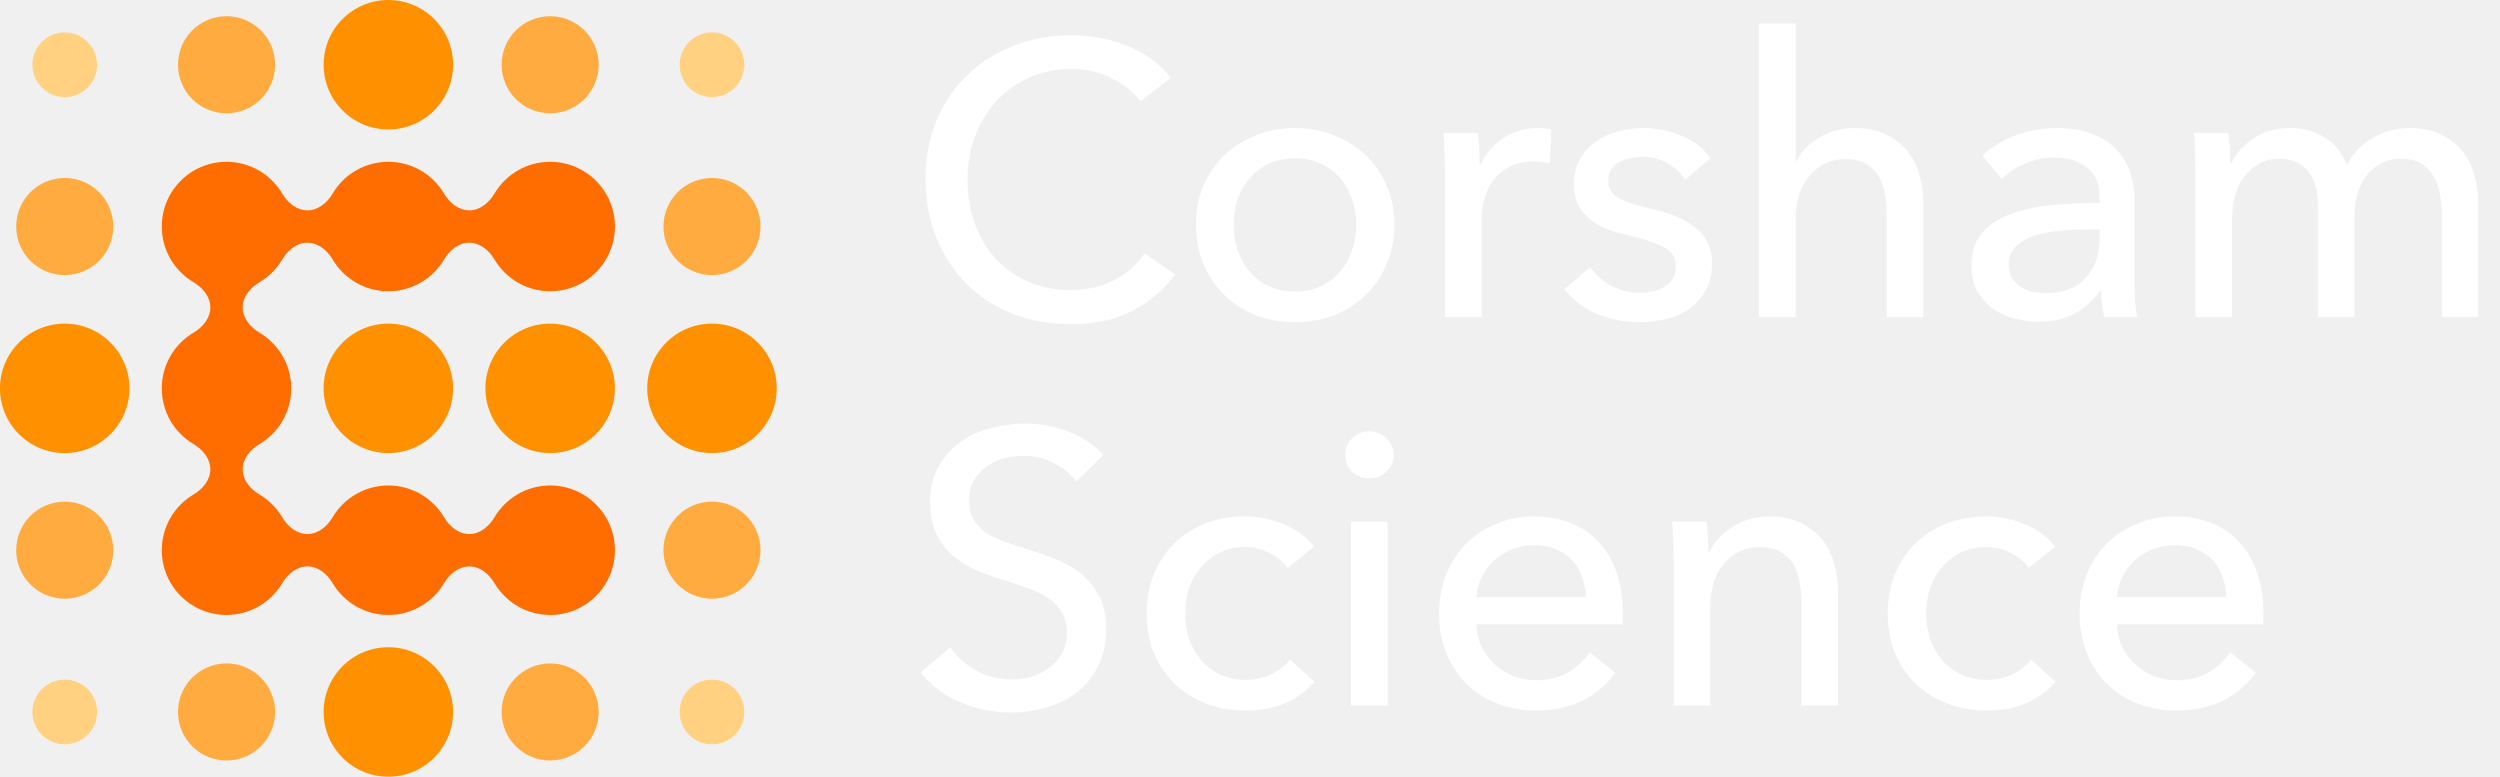
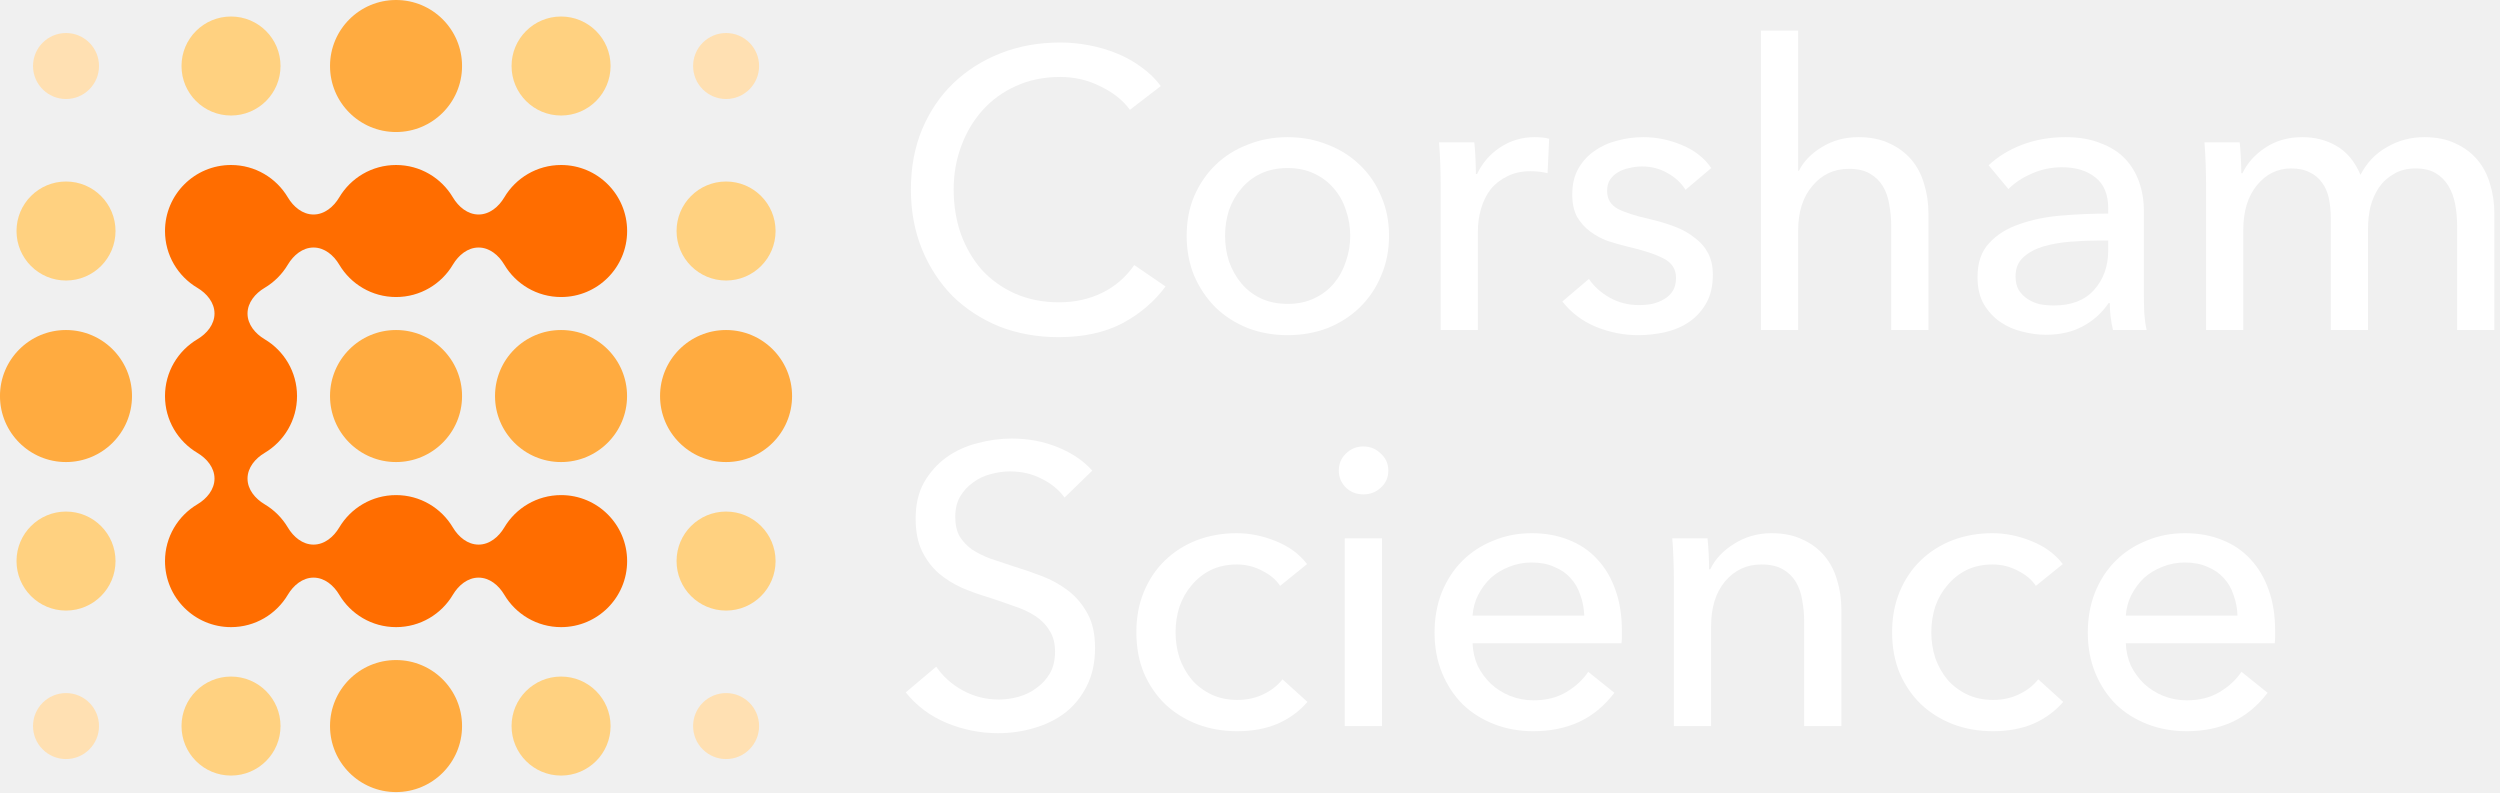
- <svg xmlns="http://www.w3.org/2000/svg" fill="none" height="32" viewBox="0 0 103 32" width="103">
-   <path d="m18.667 2.667c0 1.473-1.194 2.667-2.667 2.667-1.473 0-2.667-1.194-2.667-2.667s1.194-2.667 2.667-2.667c1.473 0 2.667 1.194 2.667 2.667z" fill="#ff9100" />
-   <path d="m5.333 16c0 1.473-1.194 2.667-2.667 2.667s-2.667-1.194-2.667-2.667 1.194-2.667 2.667-2.667 2.667 1.194 2.667 2.667z" fill="#ff9100" />
-   <path d="m18.667 16c0 1.473-1.194 2.667-2.667 2.667-1.473 0-2.667-1.194-2.667-2.667s1.194-2.667 2.667-2.667c1.473 0 2.667 1.194 2.667 2.667z" fill="#ff9100" />
-   <path d="m25.333 16c0 1.473-1.194 2.667-2.667 2.667-1.473 0-2.667-1.194-2.667-2.667s1.194-2.667 2.667-2.667c1.473 0 2.667 1.194 2.667 2.667z" fill="#ff9100" />
-   <path d="m32 16c0 1.473-1.194 2.667-2.667 2.667-1.473 0-2.667-1.194-2.667-2.667s1.194-2.667 2.667-2.667c1.473 0 2.667 1.194 2.667 2.667z" fill="#ff9100" />
-   <path d="m18.667 29.333c0 1.473-1.194 2.667-2.667 2.667-1.473 0-2.667-1.194-2.667-2.667 0-1.473 1.194-2.667 2.667-2.667 1.473 0 2.667 1.194 2.667 2.667z" fill="#ff9100" />
-   <path d="m11.334 2.667c0 1.105-.895 2-2 2-1.105 0-2-.895-2-2s.895-2 2-2c1.105 0 2 .895 2 2z" fill="#ffab40" />
-   <path d="m24.666 2.667c0 1.105-.895 2-2 2s-2-.895-2-2 .895-2 2-2 2 .895 2 2z" fill="#ffab40" />
-   <path d="m4.667 9.333c0 1.105-.895 2-2 2s-2-.895-2-2c0-1.105.895-2 2-2s2 .895 2 2z" fill="#ffab40" />
-   <path d="m31.334 9.333c0 1.105-.895 2-2 2s-2-.895-2-2c0-1.105.895-2 2-2s2 .895 2 2z" fill="#ffab40" />
-   <path d="m4.667 22.667c0 1.105-.895 2-2 2s-2-.895-2-2c0-1.105.895-2 2-2s2 .895 2 2z" fill="#ffab40" />
-   <path d="m31.334 22.667c0 1.105-.895 2-2 2s-2-.895-2-2c0-1.105.895-2 2-2s2 .895 2 2z" fill="#ffab40" />
-   <path d="m11.334 29.333c0 1.105-.895 2-2 2-1.105 0-2-.895-2-2 0-1.105.895-2 2-2 1.105 0 2 .895 2 2z" fill="#ffab40" />
-   <path d="m24.666 29.333c0 1.105-.895 2-2 2s-2-.895-2-2c0-1.105.895-2 2-2s2 .895 2 2z" fill="#ffab40" />
-   <path d="m4 2.667c0 .736-.597 1.333-1.333 1.333s-1.333-.597-1.333-1.333.597-1.333 1.333-1.333 1.333.597 1.333 1.333z" fill="#ffd180" />
-   <path d="m30.667 2.667c0 .736-.597 1.333-1.333 1.333-.736 0-1.333-.597-1.333-1.333s.597-1.333 1.333-1.333c.736 0 1.333.597 1.333 1.333z" fill="#ffd180" />
-   <path d="m4 29.333c0 .736-.597 1.333-1.333 1.333s-1.333-.597-1.333-1.333c0-.736.597-1.333 1.333-1.333s1.333.597 1.333 1.333z" fill="#ffd180" />
-   <path d="m30.667 29.333c0 .736-.597 1.333-1.333 1.333-.736 0-1.333-.597-1.333-1.333 0-.736.597-1.333 1.333-1.333.736 0 1.333.597 1.333 1.333z" fill="#ffd180" />
-   <path d="m12.666 10c-.442 0-.812.311-1.038.691-.229.386-.552.709-.938.938-.38.225-.691.596-.691 1.038 0 .442.311.812.691 1.038.784.465 1.309 1.319 1.309 2.296s-.525 1.831-1.309 2.296c-.38.225-.691.596-.691 1.038 0 .442.311.812.691 1.038.386.229.709.552.938.938.225.38.596.691 1.038.691s.812-.311 1.038-.691c.464-.784 1.319-1.309 2.296-1.309.977 0 1.831.525 2.296 1.309.225.38.596.691 1.038.691.442 0 .812-.311 1.038-.691.465-.783 1.319-1.309 2.296-1.309 1.473 0 2.667 1.194 2.667 2.667 0 1.473-1.194 2.667-2.667 2.667-.977 0-1.831-.525-2.296-1.309-.225-.38-.596-.691-1.038-.691-.442 0-.813.311-1.038.691-.464.783-1.319 1.309-2.296 1.309-.977 0-1.831-.525-2.296-1.309-.225-.38-.596-.691-1.038-.691s-.812.311-1.038.691c-.465.784-1.319 1.309-2.296 1.309-1.473 0-2.667-1.194-2.667-2.667 0-.977.525-1.831 1.309-2.296.38-.225.691-.596.691-1.038 0-.442-.311-.812-.691-1.038-.784-.465-1.309-1.319-1.309-2.296s.525-1.831 1.309-2.296c.38-.225.691-.596.691-1.038 0-.442-.311-.812-.691-1.038-.784-.465-1.309-1.319-1.309-2.296 0-1.473 1.194-2.667 2.667-2.667.977 0 1.831.525 2.296 1.309.225.38.596.691 1.038.691s.812-.311 1.038-.691c.464-.784 1.319-1.309 2.296-1.309.977 0 1.831.525 2.296 1.309.225.38.596.691 1.038.691.442 0 .812-.311 1.038-.691.465-.784 1.319-1.309 2.296-1.309 1.473 0 2.667 1.194 2.667 2.667 0 1.473-1.194 2.667-2.667 2.667-.977 0-1.831-.525-2.296-1.309-.225-.38-.596-.691-1.038-.691-.442 0-.813.311-1.038.691-.464.784-1.319 1.309-2.296 1.309-.977 0-1.831-.525-2.296-1.309-.225-.38-.596-.691-1.038-.691z" fill="#ff6d00" />
+ <svg xmlns="http://www.w3.org/2000/svg" fill="none" height="32" viewBox="0 0 101 32" width="101">
+   <path d="m18.667 2.667c0 1.473-1.194 2.667-2.667 2.667-1.473 0-2.667-1.194-2.667-2.667s1.194-2.667 2.667-2.667c1.473 0 2.667 1.194 2.667 2.667z" fill="#ffab40" />
+   <path d="m5.333 16c0 1.473-1.194 2.667-2.667 2.667s-2.667-1.194-2.667-2.667 1.194-2.667 2.667-2.667 2.667 1.194 2.667 2.667z" fill="#ffab40" />
+   <path d="m18.667 16c0 1.473-1.194 2.667-2.667 2.667-1.473 0-2.667-1.194-2.667-2.667s1.194-2.667 2.667-2.667c1.473 0 2.667 1.194 2.667 2.667z" fill="#ffab40" />
+   <path d="m25.333 16c0 1.473-1.194 2.667-2.667 2.667-1.473 0-2.667-1.194-2.667-2.667s1.194-2.667 2.667-2.667c1.473 0 2.667 1.194 2.667 2.667z" fill="#ffab40" />
+   <path d="m32 16c0 1.473-1.194 2.667-2.667 2.667-1.473 0-2.667-1.194-2.667-2.667s1.194-2.667 2.667-2.667c1.473 0 2.667 1.194 2.667 2.667z" fill="#ffab40" />
+   <path d="m18.667 29.333c0 1.473-1.194 2.667-2.667 2.667-1.473 0-2.667-1.194-2.667-2.667 0-1.473 1.194-2.667 2.667-2.667 1.473 0 2.667 1.194 2.667 2.667z" fill="#ffab40" />
+   <path d="m11.333 2.667c0 1.105-.895 2-2 2-1.105 0-2-.895-2-2s.895-2 2-2c1.105 0 2.0.895 2 2z" fill="#ffd180" />
+   <path d="m24.667 2.667c0 1.105-.895 2-2 2-1.105 0-2-.895-2-2s.895-2 2-2c1.105 0 2 .895 2 2z" fill="#ffd180" />
+   <path d="m4.667 9.333c0 1.105-.895 2-2 2s-2-.895-2-2c0-1.105.895-2 2-2s2 .895 2 2z" fill="#ffd180" />
+   <path d="m31.333 9.333c0 1.105-.895 2-2 2-1.105 0-2-.895-2-2 0-1.105.895-2 2-2 1.105 0 2 .895 2 2z" fill="#ffd180" />
+   <path d="m4.667 22.667c0 1.105-.895 2-2 2s-2-.895-2-2c0-1.105.895-2 2-2s2 .895 2 2z" fill="#ffd180" />
+   <path d="m31.333 22.667c0 1.105-.895 2-2 2-1.105 0-2-.895-2-2 0-1.105.895-2 2-2 1.105 0 2 .895 2 2z" fill="#ffd180" />
+   <path d="m11.333 29.333c0 1.105-.895 2-2 2-1.105 0-2-.895-2-2 0-1.105.895-2 2-2 1.105 0 2.0.895 2 2z" fill="#ffd180" />
+   <path d="m24.667 29.333c0 1.105-.895 2-2 2-1.105 0-2-.895-2-2 0-1.105.895-2 2-2 1.105 0 2 .895 2 2z" fill="#ffd180" />
+   <path d="m4 2.667c0 .736-.597 1.333-1.333 1.333s-1.333-.597-1.333-1.333.597-1.333 1.333-1.333 1.333.597 1.333 1.333z" fill="#ffe0b2" />
+   <path d="m30.667 2.667c0 .736-.597 1.333-1.333 1.333-.736 0-1.333-.597-1.333-1.333s.597-1.333 1.333-1.333c.736 0 1.333.597 1.333 1.333z" fill="#ffe0b2" />
+   <path d="m4 29.333c0 .736-.597 1.333-1.333 1.333s-1.333-.597-1.333-1.333c0-.736.597-1.333 1.333-1.333s1.333.597 1.333 1.333z" fill="#ffe0b2" />
+   <path d="m30.667 29.333c0 .736-.597 1.333-1.333 1.333-.736 0-1.333-.597-1.333-1.333 0-.736.597-1.333 1.333-1.333.736 0 1.333.597 1.333 1.333z" fill="#ffe0b2" />
+   <path d="m12.667 10c-.442 0-.812.311-1.038.691-.229.386-.552.709-.938.938-.38.225-.691.596-.691 1.038 0 .442.311.812.691 1.038.784.465 1.309 1.319 1.309 2.296s-.525 1.831-1.309 2.296c-.38.225-.691.596-.691 1.038 0 .442.311.812.691 1.038.386.229.709.552.938.938.225.38.596.691 1.038.691.442 0 .812-.311 1.038-.691.465-.784 1.319-1.309 2.296-1.309.977 0 1.831.525 2.296 1.309.225.38.596.691 1.038.691.442 0 .812-.311 1.038-.691.464-.784 1.319-1.309 2.296-1.309 1.473 0 2.667 1.194 2.667 2.667 0 1.473-1.194 2.667-2.667 2.667-.977 0-1.831-.525-2.296-1.309-.225-.38-.596-.691-1.038-.691-.442 0-.812.311-1.038.691-.464.784-1.319 1.309-2.296 1.309-.977 0-1.831-.525-2.296-1.309-.225-.38-.596-.691-1.038-.691-.442 0-.812.311-1.038.691-.465.784-1.319 1.309-2.296 1.309-1.473 0-2.667-1.194-2.667-2.667 0-.977.525-1.831 1.309-2.296.38-.225.691-.596.691-1.038 0-.442-.311-.812-.691-1.038-.784-.465-1.309-1.319-1.309-2.296s.525-1.831 1.309-2.296c.38-.225.691-.596.691-1.038 0-.442-.311-.812-.691-1.038-.784-.464-1.309-1.319-1.309-2.296 0-1.473 1.194-2.667 2.667-2.667.977 0 1.831.525 2.296 1.309.225.38.596.691 1.038.691s.812-.311 1.038-.691c.464-.784 1.319-1.309 2.296-1.309.977 0 1.831.525 2.296 1.309.225.38.596.691 1.038.691.442 0 .812-.311 1.038-.691.464-.784 1.319-1.309 2.296-1.309 1.473 0 2.667 1.194 2.667 2.667 0 1.473-1.194 2.667-2.667 2.667-.977 0-1.831-.525-2.296-1.309-.225-.38-.596-.691-1.038-.691-.442 0-.812.311-1.038.691-.464.784-1.319 1.309-2.296 1.309-.977 0-1.831-.525-2.296-1.309-.225-.38-.596-.691-1.038-.691z" fill="#ff6d00" />
  <g fill="#fff">
-     <path d="m48.421 11.307c-.448.608-1.029 1.104-1.744 1.488-.715.373-1.573.56-2.576.56-.864 0-1.664-.144-2.4-.432-.725-.299-1.355-.709-1.888-1.232-.523-.533-.933-1.163-1.232-1.888-.299-.736-.448-1.541-.448-2.416 0-.885.149-1.691.448-2.416.309-.736.731-1.36 1.264-1.872.544-.523 1.184-.928 1.92-1.216s1.536-.432 2.4-.432c.384 0 .773.037 1.168.112.395.075.773.187 1.136.336.363.149.693.336.992.56.299.213.555.464.768.752l-1.248.96c-.277-.384-.672-.699-1.184-.944-.501-.256-1.045-.384-1.632-.384-.661 0-1.259.123-1.792.368-.523.235-.971.56-1.344.976s-.661.901-.864 1.456c-.203.544-.304 1.125-.304 1.744 0 .64.096 1.237.288 1.792.203.555.485 1.04.848 1.456.373.405.821.725 1.344.96.533.235 1.125.352 1.776.352.64 0 1.221-.128 1.744-.384s.955-.629 1.296-1.12z" />
-     <path d="m57.45 9.259c0 .587-.107 1.125-.32 1.616-.203.491-.491.917-.864 1.28-.363.352-.795.629-1.296.832-.501.192-1.04.288-1.616.288s-1.115-.096-1.616-.288c-.501-.203-.933-.48-1.296-.832-.363-.363-.651-.789-.864-1.28-.203-.491-.304-1.029-.304-1.616 0-.587.101-1.12.304-1.6.213-.491.501-.912.864-1.264.363-.352.795-.624 1.296-.816.501-.203 1.04-.304 1.616-.304s1.115.101 1.616.304c.501.192.933.464 1.296.816.373.352.661.773.864 1.264.213.48.32 1.013.32 1.6zm-1.568 0c0-.363-.059-.709-.176-1.04-.107-.331-.267-.619-.48-.864-.213-.256-.48-.459-.8-.608-.309-.149-.667-.224-1.072-.224-.405 0-.768.075-1.088.224-.309.149-.571.352-.784.608-.213.245-.379.533-.496.864-.107.331-.16.677-.16 1.04 0 .363.053.709.16 1.04.117.331.283.624.496.88.213.256.475.459.784.608.32.149.683.224 1.088.224.405 0 .763-.075 1.072-.224.32-.149.587-.352.8-.608.213-.256.373-.549.48-.88.117-.331.176-.677.176-1.04z" />
-     <path d="m59.535 7.115c0-.203-.005-.464-.016-.784-.011-.32-.027-.603-.048-.848h1.424c.021.192.037.416.048.672.011.245.016.448.016.608h.048c.213-.448.523-.805.928-1.072.416-.277.88-.416 1.392-.416.235 0 .432.021.592.064l-.064 1.392c-.213-.053-.443-.08-.688-.08-.363 0-.677.069-.944.208-.267.128-.491.304-.672.528-.171.224-.299.485-.384.784-.085.288-.128.592-.128.912v3.984h-1.504z" />
-     <path d="m69.428 7.403c-.171-.277-.411-.501-.72-.672-.309-.181-.656-.272-1.04-.272-.171 0-.341.021-.512.064-.171.032-.325.091-.464.176-.128.075-.235.176-.32.304-.075.117-.112.267-.112.448 0 .32.144.56.432.72.288.149.72.288 1.296.416.363.085.699.187 1.008.304.309.117.576.267.8.448.235.171.416.379.544.624s.192.533.192.864c0 .448-.085.827-.256 1.136-.171.309-.4.565-.688.768-.277.192-.597.331-.96.416-.363.085-.736.128-1.12.128-.576 0-1.141-.112-1.696-.336-.544-.224-.997-.565-1.36-1.024l1.072-.912c.203.299.48.549.832.752.363.203.757.304 1.184.304.192 0 .373-.016.544-.048.181-.043.341-.107.48-.192.149-.085.267-.197.352-.336.085-.139.128-.315.128-.528 0-.352-.171-.613-.512-.784-.331-.171-.821-.331-1.472-.48-.256-.064-.517-.139-.784-.224-.256-.096-.491-.224-.704-.384-.213-.16-.389-.357-.528-.592-.128-.245-.192-.544-.192-.896 0-.405.08-.752.24-1.04.171-.299.389-.539.656-.72.267-.192.571-.331.912-.416.341-.096.693-.144 1.056-.144.544 0 1.067.107 1.568.32.512.213.907.523 1.184.928z" />
-     <path d="m74.01 6.635c.181-.373.491-.693.928-.96.437-.267.928-.4 1.472-.4.491 0 .912.085 1.264.256.352.16.645.379.88.656.235.277.405.603.512.976.117.373.176.773.176 1.2v4.704h-1.504v-4.192c0-.309-.027-.603-.08-.88-.043-.277-.128-.523-.256-.736-.128-.213-.304-.384-.528-.512-.213-.128-.496-.192-.848-.192-.597 0-1.088.229-1.472.688-.384.448-.576 1.051-.576 1.808v4.016h-1.504v-12.096h1.504v5.664z" />
-     <path d="m86.505 8.155c0-.565-.171-.981-.512-1.248-.341-.277-.795-.416-1.36-.416-.427 0-.832.085-1.216.256-.373.16-.688.368-.944.624l-.8-.96c.373-.352.827-.629 1.36-.832.544-.203 1.125-.304 1.744-.304.544 0 1.013.08 1.408.24.405.149.736.357.992.624.256.267.448.581.576.944.128.363.192.752.192 1.168v3.312c0 .256.005.528.016.816.021.277.053.507.096.688h-1.36c-.085-.363-.128-.725-.128-1.088h-.048c-.277.405-.629.72-1.056.944-.416.224-.912.336-1.488.336-.299 0-.613-.043-.944-.128-.32-.075-.613-.203-.88-.384-.267-.181-.491-.421-.672-.72-.171-.299-.256-.667-.256-1.104 0-.576.155-1.029.464-1.36.309-.341.715-.597 1.216-.768.501-.181 1.067-.299 1.696-.352.629-.053 1.264-.08 1.904-.08zm-.368 1.296c-.373 0-.763.016-1.168.048-.395.032-.757.096-1.088.192-.32.096-.587.24-.8.432-.213.192-.32.448-.32.768 0 .224.043.411.128.56.096.149.219.272.368.368.149.096.315.165.496.208.181.032.368.048.56.048.704 0 1.243-.208 1.616-.624.384-.427.576-.96.576-1.6v-.4z" />
-     <path d="m91.929 6.731c.192-.405.496-.747.912-1.024.427-.288.928-.432 1.504-.432.512 0 .971.117 1.376.352.416.235.741.624.976 1.168.256-.491.613-.864 1.072-1.12.459-.267.96-.4 1.504-.4.491 0 .912.085 1.264.256.352.16.646.379.88.656.235.277.406.603.512.976.118.373.176.773.176 1.2v4.704h-1.504v-4.208c0-.309-.026-.603-.08-.88-.053-.277-.144-.523-.272-.736-.128-.213-.298-.384-.512-.512-.213-.128-.485-.192-.816-.192-.341 0-.635.075-.88.224-.245.139-.448.325-.608.56-.149.224-.261.48-.336.768-.064.288-.096.581-.096.88v4.096h-1.504v-4.512c0-.299-.027-.571-.08-.816-.053-.245-.144-.453-.272-.624-.128-.181-.293-.32-.496-.416-.203-.107-.453-.16-.752-.16-.555 0-1.019.229-1.392.688-.363.448-.544 1.051-.544 1.808v4.032h-1.504v-5.952c0-.203-.005-.464-.016-.784-.011-.32-.027-.603-.048-.848h1.424c.021.192.037.411.048.656.011.235.016.432.016.592z" />
-     <path d="m44.341 19.835c-.224-.309-.528-.56-.912-.752-.384-.203-.816-.304-1.296-.304-.256 0-.517.037-.784.112-.256.064-.491.176-.704.336-.213.149-.389.341-.528.576-.128.224-.192.496-.192.816 0 .309.059.571.176.784.128.203.293.379.496.528.213.139.459.261.736.368.288.096.592.197.912.304.384.117.773.251 1.168.4.395.149.752.347 1.072.592.32.245.581.555.784.928.203.363.304.827.304 1.392 0 .587-.112 1.099-.336 1.536-.213.427-.501.784-.864 1.072-.363.277-.784.485-1.264.624-.469.139-.955.208-1.456.208-.715 0-1.408-.139-2.08-.416-.661-.277-1.211-.688-1.648-1.232l1.232-1.04c.267.395.624.715 1.072.96.448.245.933.368 1.456.368.267 0 .533-.037.8-.112.267-.075.507-.192.72-.352.224-.16.405-.357.544-.592.139-.245.208-.539.208-.88 0-.341-.075-.624-.224-.848-.139-.235-.331-.432-.576-.592s-.533-.293-.864-.4c-.32-.117-.661-.235-1.024-.352-.363-.107-.72-.235-1.072-.384-.352-.16-.667-.357-.944-.592-.277-.245-.501-.544-.672-.896s-.256-.789-.256-1.312c0-.565.112-1.051.336-1.456.235-.405.533-.741.896-1.008.373-.267.789-.459 1.248-.576.469-.128.939-.192 1.408-.192.661 0 1.28.117 1.856.352.576.235 1.04.549 1.392.944z" />
-     <path d="m53.051 23.403c-.16-.245-.4-.448-.72-.608-.32-.171-.661-.256-1.024-.256-.395 0-.747.075-1.056.224-.299.149-.555.352-.768.608-.213.245-.379.533-.496.864-.107.331-.16.677-.16 1.04 0 .363.053.709.16 1.04.117.331.283.624.496.88.213.245.475.443.784.592.309.149.661.224 1.056.224.384 0 .731-.075 1.04-.224.32-.149.581-.352.784-.608l1.008.912c-.32.373-.72.667-1.2.88-.48.203-1.024.304-1.632.304-.587 0-1.131-.096-1.632-.288-.491-.192-.917-.459-1.28-.8-.363-.352-.651-.773-.864-1.264-.203-.491-.304-1.04-.304-1.648 0-.597.101-1.141.304-1.632.203-.491.485-.912.848-1.264.363-.352.789-.624 1.28-.816.501-.192 1.04-.288 1.616-.288.533 0 1.061.107 1.584.32.533.213.955.523 1.264.928z" />
-     <path d="m57.165 29.067h-1.504v-7.584h1.504zm.256-10.32c0 .277-.101.507-.304.688-.192.181-.427.272-.704.272-.277 0-.512-.091-.704-.272-.192-.192-.288-.421-.288-.688 0-.277.096-.507.288-.688.192-.192.427-.288.704-.288.277 0 .512.096.704.288.203.181.304.411.304.688z" />
-     <path d="m65.338 24.603c-.011-.299-.064-.576-.16-.832-.085-.267-.219-.496-.4-.688-.171-.192-.389-.341-.656-.448-.256-.117-.56-.176-.912-.176-.32 0-.624.059-.912.176-.277.107-.523.256-.736.448-.203.192-.373.421-.512.688-.128.256-.203.533-.224.832zm1.52.608v.256c0 .085-.005.171-.016.256h-6.016c.011.32.08.624.208.912.139.277.32.523.544.736.224.203.48.363.768.48.299.117.613.176.944.176.512 0 .955-.112 1.328-.336.373-.224.667-.496.88-.816l1.056.848c-.405.533-.885.928-1.44 1.184-.544.245-1.152.368-1.824.368-.576 0-1.109-.096-1.6-.288-.491-.192-.912-.459-1.264-.8-.352-.352-.629-.773-.832-1.264-.203-.491-.304-1.035-.304-1.632 0-.587.096-1.125.288-1.616.203-.501.48-.928.832-1.28s.768-.624 1.248-.816c.48-.203.997-.304 1.552-.304.555 0 1.056.091 1.504.272.459.181.843.443 1.152.784.32.341.565.757.736 1.248.171.48.256 1.024.256 1.632z" />
-     <path d="m70.317 21.483c.021.192.037.411.048.656.011.235.016.432.016.592h.048c.096-.203.224-.389.384-.56.171-.181.363-.336.576-.464.213-.139.448-.245.704-.32.256-.075.523-.112.8-.112.491 0 .912.085 1.264.256.352.16.645.379.88.656.235.277.405.603.512.976.117.373.176.773.176 1.2v4.704h-1.504v-4.208c0-.309-.027-.603-.08-.88-.043-.277-.128-.523-.256-.736-.128-.213-.304-.384-.528-.512s-.512-.192-.864-.192c-.597 0-1.088.229-1.472.688-.373.448-.56 1.051-.56 1.808v4.032h-1.504v-5.952c0-.203-.005-.464-.016-.784-.011-.32-.027-.603-.048-.848z" />
-     <path d="m83.582 23.403c-.16-.245-.4-.448-.72-.608-.32-.171-.661-.256-1.024-.256-.395 0-.747.075-1.056.224-.299.149-.555.352-.768.608-.213.245-.379.533-.496.864-.107.331-.16.677-.16 1.04 0 .363.053.709.16 1.04.117.331.283.624.496.88.213.245.475.443.784.592.309.149.661.224 1.056.224.384 0 .731-.075 1.04-.224.32-.149.581-.352.784-.608l1.008.912c-.32.373-.72.667-1.2.88-.48.203-1.024.304-1.632.304-.587 0-1.131-.096-1.632-.288-.491-.192-.917-.459-1.28-.8-.363-.352-.651-.773-.864-1.264-.203-.491-.304-1.04-.304-1.648 0-.597.101-1.141.304-1.632.203-.491.485-.912.848-1.264.363-.352.789-.624 1.28-.816.501-.192 1.04-.288 1.616-.288.533 0 1.061.107 1.584.32.533.213.955.523 1.264.928z" />
-     <path d="m91.728 24.603c-.011-.299-.064-.576-.16-.832-.085-.267-.219-.496-.4-.688-.171-.192-.389-.341-.656-.448-.256-.117-.56-.176-.912-.176-.32 0-.624.059-.912.176-.277.107-.523.256-.736.448-.203.192-.373.421-.512.688-.128.256-.203.533-.224.832zm1.52.608v.256c0 .085-.005.171-.016.256h-6.016c.011.32.08.624.208.912.139.277.32.523.544.736.224.203.48.363.768.48.299.117.613.176.944.176.512 0 .955-.112 1.328-.336.373-.224.667-.496.88-.816l1.056.848c-.405.533-.885.928-1.44 1.184-.544.245-1.152.368-1.824.368-.576 0-1.109-.096-1.6-.288-.491-.192-.912-.459-1.264-.8-.352-.352-.629-.773-.832-1.264-.203-.491-.304-1.035-.304-1.632 0-.587.096-1.125.288-1.616.203-.501.48-.928.832-1.28s.768-.624 1.248-.816c.48-.203.997-.304 1.552-.304.555 0 1.056.091 1.504.272.459.181.843.443 1.152.784.32.341.565.757.736 1.248.171.48.256 1.024.256 1.632z" />
+     <path d="m47.088 11.573c-.448.608-1.029 1.104-1.744 1.488-.715.373-1.573.56-2.576.56-.864 0-1.664-.144-2.4-.432-.725-.299-1.355-.709-1.888-1.232-.523-.533-.933-1.163-1.232-1.888-.299-.736-.448-1.541-.448-2.416 0-.885.149-1.691.448-2.416.309-.736.731-1.36 1.264-1.872.544-.523 1.184-.928 1.92-1.216s1.536-.432 2.4-.432c.384 0 .773.037 1.168.112.395.075.773.187 1.136.336.363.149.693.336.992.56.299.213.555.464.768.752l-1.248.96c-.277-.384-.672-.699-1.184-.944-.501-.256-1.045-.384-1.632-.384-.661 0-1.259.123-1.792.368-.523.235-.971.56-1.344.976-.373.416-.661.901-.864 1.456-.203.544-.304 1.125-.304 1.744 0 .64.096 1.237.288 1.792.203.555.485 1.04.848 1.456.373.405.821.725 1.344.96.533.235 1.125.352 1.776.352.64 0 1.221-.128 1.744-.384.523-.256.955-.629 1.296-1.12z" />
+     <path d="m56.117 9.525c0 .587-.107 1.125-.32 1.616-.203.491-.491.917-.864 1.28-.363.352-.795.629-1.296.832-.501.192-1.04.288-1.616.288s-1.115-.096-1.616-.288c-.501-.203-.933-.48-1.296-.832-.363-.363-.651-.789-.864-1.28-.203-.491-.304-1.029-.304-1.616s.101-1.12.304-1.6c.213-.491.501-.912.864-1.264.363-.352.795-.624 1.296-.816.501-.203 1.04-.304 1.616-.304s1.115.101 1.616.304c.501.192.933.464 1.296.816.373.352.661.773.864 1.264.213.48.32 1.013.32 1.6zm-1.568 0c0-.363-.059-.709-.176-1.04-.107-.331-.267-.619-.48-.864-.213-.256-.48-.459-.8-.608-.309-.149-.667-.224-1.072-.224-.405 0-.768.075-1.088.224-.309.149-.571.352-.784.608-.213.245-.379.533-.496.864-.107.331-.16.677-.16 1.04s.053.709.16 1.04c.117.331.283.624.496.88.213.256.475.459.784.608.32.149.683.224 1.088.224.405 0 .763-.075 1.072-.224.32-.149.587-.352.8-.608.213-.256.373-.549.48-.88.117-.331.176-.677.176-1.04z" />
+     <path d="m58.202 7.381c0-.203-.005-.464-.016-.784s-.027-.603-.048-.848h1.424c.021.192.037.416.048.672.011.245.016.448.016.608h.048c.213-.448.523-.805.928-1.072.416-.277.88-.416 1.392-.416.235 0 .432.021.592.064l-.064 1.392c-.213-.053-.443-.08-.688-.08-.363 0-.677.069-.944.208-.267.128-.491.304-.672.528-.171.224-.299.485-.384.784-.085.288-.128.592-.128.912v3.984h-1.504z" />
+     <path d="m68.095 7.669c-.171-.277-.411-.501-.72-.672-.309-.181-.656-.272-1.04-.272-.171 0-.341.021-.512.064-.171.032-.325.091-.464.176-.128.075-.235.176-.32.304-.075.117-.112.267-.112.448 0 .32.144.56.432.72.288.149.72.288 1.296.416.363.085.699.187 1.008.304.309.117.576.267.8.448.235.171.416.379.544.624.128.245.192.533.192.864 0 .448-.085.827-.256 1.136-.171.309-.4.565-.688.768-.277.192-.597.331-.96.416-.363.085-.736.128-1.12.128-.576 0-1.141-.112-1.696-.336-.544-.224-.997-.565-1.36-1.024l1.072-.912c.203.299.48.549.832.752.363.203.757.304 1.184.304.192 0 .373-.016.544-.048.181-.043.341-.107.48-.192.149-.085.267-.197.352-.336.085-.139.128-.315.128-.528 0-.352-.171-.613-.512-.784-.331-.171-.821-.331-1.472-.48-.256-.064-.517-.139-.784-.224-.256-.096-.491-.224-.704-.384-.213-.16-.389-.357-.528-.592-.128-.245-.192-.544-.192-.896 0-.405.08-.752.24-1.04.171-.299.389-.539.656-.72.267-.192.571-.331.912-.416.341-.096.693-.144 1.056-.144.544 0 1.067.107 1.568.32.512.213.907.523 1.184.928z" />
+     <path d="m72.677 6.901c.181-.373.491-.693.928-.96.437-.267.928-.4 1.472-.4.491 0 .912.085 1.264.256.352.16.645.379.88.656.235.277.405.603.512.976.117.373.176.773.176 1.2v4.704h-1.504v-4.192c0-.309-.027-.603-.08-.88-.043-.277-.128-.523-.256-.736s-.304-.384-.528-.512c-.213-.128-.496-.192-.848-.192-.597 0-1.088.229-1.472.688-.384.448-.576 1.051-.576 1.808v4.016h-1.504v-12.096h1.504v5.664z" />
+     <path d="m85.172 8.421c0-.565-.171-.981-.512-1.248-.341-.277-.795-.416-1.36-.416-.427 0-.832.085-1.216.256-.373.16-.688.368-.944.624l-.8-.96c.373-.352.827-.629 1.36-.832.544-.203 1.125-.304 1.744-.304.544 0 1.013.08 1.408.24.405.149.736.357.992.624s.448.581.576.944.192.752.192 1.168v3.312c0 .256.005.528.016.816.021.277.053.507.096.688h-1.36c-.085-.363-.128-.725-.128-1.088h-.048c-.277.405-.629.72-1.056.944-.416.224-.912.336-1.488.336-.299 0-.613-.043-.944-.128-.32-.075-.613-.203-.88-.384-.267-.181-.491-.421-.672-.72-.171-.299-.256-.667-.256-1.104 0-.576.155-1.029.464-1.36.309-.341.715-.597 1.216-.768.501-.181 1.067-.299 1.696-.352s1.264-.08 1.904-.08zm-.368 1.296c-.373 0-.763.016-1.168.048-.395.032-.757.096-1.088.192-.32.096-.587.24-.8.432s-.32.448-.32.768c0 .224.043.411.128.56.096.149.219.272.368.368s.315.165.496.208c.181.032.368.048.56.048.704 0 1.243-.208 1.616-.624.384-.427.576-.96.576-1.6v-.4z" />
+     <path d="m90.596 6.997c.192-.405.496-.747.912-1.024.427-.288.928-.432 1.504-.432.512 0 .971.117 1.376.352.416.235.741.624.976 1.168.256-.491.613-.864 1.072-1.12.459-.267.96-.4 1.504-.4.491 0 .912.085 1.264.256.352.16.645.379.88.656.235.277.405.603.512.976.117.373.176.773.176 1.2v4.704h-1.504v-4.208c0-.309-.027-.603-.08-.88-.053-.277-.144-.523-.272-.736s-.299-.384-.512-.512c-.213-.128-.485-.192-.816-.192-.341 0-.635.075-.88.224-.245.139-.448.325-.608.56-.149.224-.261.48-.336.768-.064.288-.096.581-.096.88v4.096h-1.504v-4.512c0-.299-.027-.571-.08-.816-.053-.245-.144-.453-.272-.624-.128-.181-.293-.32-.496-.416-.203-.107-.453-.16-.752-.16-.555 0-1.019.229-1.392.688-.363.448-.544 1.051-.544 1.808v4.032h-1.504v-5.952c0-.203-.005-.464-.016-.784-.011-.32-.027-.603-.048-.848h1.424c.021.192.037.411.048.656.011.235.016.432.016.592z" />
+     <path d="m43.008 20.101c-.224-.309-.528-.56-.912-.752-.384-.203-.816-.304-1.296-.304-.256 0-.517.037-.784.112-.256.064-.491.176-.704.336-.213.149-.389.341-.528.576-.128.224-.192.496-.192.816 0 .309.059.571.176.784.128.203.293.379.496.528.213.139.459.261.736.368.288.096.592.197.912.304.384.117.773.251 1.168.4.395.149.752.347 1.072.592.32.245.581.555.784.928.203.363.304.827.304 1.392 0 .587-.112 1.099-.336 1.536-.213.427-.501.784-.864 1.072-.363.277-.784.485-1.264.624-.469.139-.955.208-1.456.208-.715 0-1.408-.139-2.08-.416-.661-.277-1.211-.688-1.648-1.232l1.232-1.04c.267.395.624.715 1.072.96.448.245.933.368 1.456.368.267 0 .533-.037.8-.112.267-.075.507-.192.72-.352.224-.16.405-.357.544-.592.139-.245.208-.539.208-.88 0-.341-.075-.624-.224-.848-.139-.235-.331-.432-.576-.592-.245-.16-.533-.293-.864-.4-.32-.117-.661-.235-1.024-.352-.363-.107-.72-.235-1.072-.384-.352-.16-.667-.357-.944-.592-.277-.245-.501-.544-.672-.896-.171-.352-.256-.789-.256-1.312 0-.565.112-1.051.336-1.456.235-.405.533-.741.896-1.008.373-.267.789-.459 1.248-.576.469-.128.939-.192 1.408-.192.661 0 1.28.117 1.856.352.576.235 1.04.549 1.392.944z" />
+     <path d="m51.717 23.669c-.16-.245-.4-.448-.72-.608-.32-.171-.661-.256-1.024-.256-.395 0-.747.075-1.056.224-.299.149-.555.352-.768.608-.213.245-.379.533-.496.864-.107.331-.16.677-.16 1.04 0 .363.053.709.16 1.04.117.331.283.624.496.88.213.245.475.443.784.592.309.149.661.224 1.056.224.384 0 .731-.075 1.04-.224.32-.149.581-.352.784-.608l1.008.912c-.32.373-.72.667-1.2.88-.48.203-1.024.304-1.632.304-.587 0-1.131-.096-1.632-.288-.491-.192-.917-.459-1.28-.8-.363-.352-.651-.773-.864-1.264-.203-.491-.304-1.04-.304-1.648 0-.597.101-1.141.304-1.632.203-.491.485-.912.848-1.264s.789-.624 1.28-.816c.501-.192 1.04-.288 1.616-.288.533 0 1.061.107 1.584.32.533.213.955.523 1.264.928z" />
+     <path d="m55.832 29.333h-1.504v-7.584h1.504zm.256-10.32c0 .277-.101.507-.304.688-.192.181-.427.272-.704.272-.277 0-.512-.091-.704-.272-.192-.192-.288-.421-.288-.688 0-.277.096-.507.288-.688.192-.192.427-.288.704-.288.277 0 .512.096.704.288.203.181.304.411.304.688z" />
+     <path d="m64.004 24.869c-.011-.299-.064-.576-.16-.832-.085-.267-.219-.496-.4-.688-.171-.192-.389-.341-.656-.448-.256-.117-.56-.176-.912-.176-.32 0-.624.059-.912.176-.277.107-.523.256-.736.448-.203.192-.373.421-.512.688-.128.256-.203.533-.224.832zm1.52.608v.256c0 .085-.005.171-.016.256h-6.016c.011.32.08.624.208.912.139.277.32.523.544.736.224.203.48.363.768.48.299.117.613.176.944.176.512 0 .955-.112 1.328-.336s.667-.496.88-.816l1.056.848c-.405.533-.885.928-1.44 1.184-.544.245-1.152.368-1.824.368-.576 0-1.109-.096-1.6-.288s-.912-.459-1.264-.8c-.352-.352-.629-.773-.832-1.264-.203-.491-.304-1.035-.304-1.632 0-.587.096-1.125.288-1.616.203-.501.48-.928.832-1.28s.768-.624 1.248-.816c.48-.203.997-.304 1.552-.304s1.056.091 1.504.272c.459.181.843.443 1.152.784.32.341.565.757.736 1.248.171.48.256 1.024.256 1.632z" />
+     <path d="m68.984 21.749c.021.192.037.411.048.656.011.235.016.432.016.592h.048c.096-.203.224-.389.384-.56.171-.181.363-.336.576-.464.213-.139.448-.245.704-.32.256-.075.523-.112.8-.112.491 0 .912.085 1.264.256.352.16.645.379.88.656.235.277.405.603.512.976.117.373.176.773.176 1.2v4.704h-1.504v-4.208c0-.309-.027-.603-.08-.88-.043-.277-.128-.523-.256-.736-.128-.213-.304-.384-.528-.512s-.512-.192-.864-.192c-.597 0-1.088.229-1.472.688-.373.448-.56 1.051-.56 1.808v4.032h-1.504v-5.952c0-.203-.005-.464-.016-.784-.011-.32-.027-.603-.048-.848z" />
+     <path d="m82.249 23.669c-.16-.245-.4-.448-.72-.608-.32-.171-.661-.256-1.024-.256-.395 0-.747.075-1.056.224-.299.149-.555.352-.768.608-.213.245-.379.533-.496.864-.107.331-.16.677-.16 1.04 0 .363.053.709.16 1.04.117.331.283.624.496.88.213.245.475.443.784.592.309.149.661.224 1.056.224.384 0 .731-.075 1.04-.224.32-.149.581-.352.784-.608l1.008.912c-.32.373-.72.667-1.2.88-.48.203-1.024.304-1.632.304-.587 0-1.131-.096-1.632-.288-.491-.192-.917-.459-1.28-.8-.363-.352-.651-.773-.864-1.264-.203-.491-.304-1.04-.304-1.648 0-.597.101-1.141.304-1.632.203-.491.485-.912.848-1.264.363-.352.789-.624 1.28-.816.501-.192 1.04-.288 1.616-.288.533 0 1.061.107 1.584.32.533.213.955.523 1.264.928z" />
+     <path d="m90.395 24.869c-.011-.299-.064-.576-.16-.832-.085-.267-.219-.496-.4-.688-.171-.192-.389-.341-.656-.448-.256-.117-.56-.176-.912-.176-.32 0-.624.059-.912.176-.277.107-.523.256-.736.448-.203.192-.373.421-.512.688-.128.256-.203.533-.224.832zm1.52.608v.256c0 .085-.005.171-.016.256h-6.016c.011.32.08.624.208.912.139.277.32.523.544.736.224.203.48.363.768.48.299.117.613.176.944.176.512 0 .955-.112 1.328-.336s.667-.496.88-.816l1.056.848c-.405.533-.885.928-1.44 1.184-.544.245-1.152.368-1.824.368-.576 0-1.109-.096-1.6-.288s-.912-.459-1.264-.8c-.352-.352-.629-.773-.832-1.264-.203-.491-.304-1.035-.304-1.632 0-.587.096-1.125.288-1.616.203-.501.48-.928.832-1.28s.768-.624 1.248-.816c.48-.203.997-.304 1.552-.304s1.056.091 1.504.272c.459.181.843.443 1.152.784.32.341.565.757.736 1.248.171.48.256 1.024.256 1.632z" />
  </g>
</svg>
